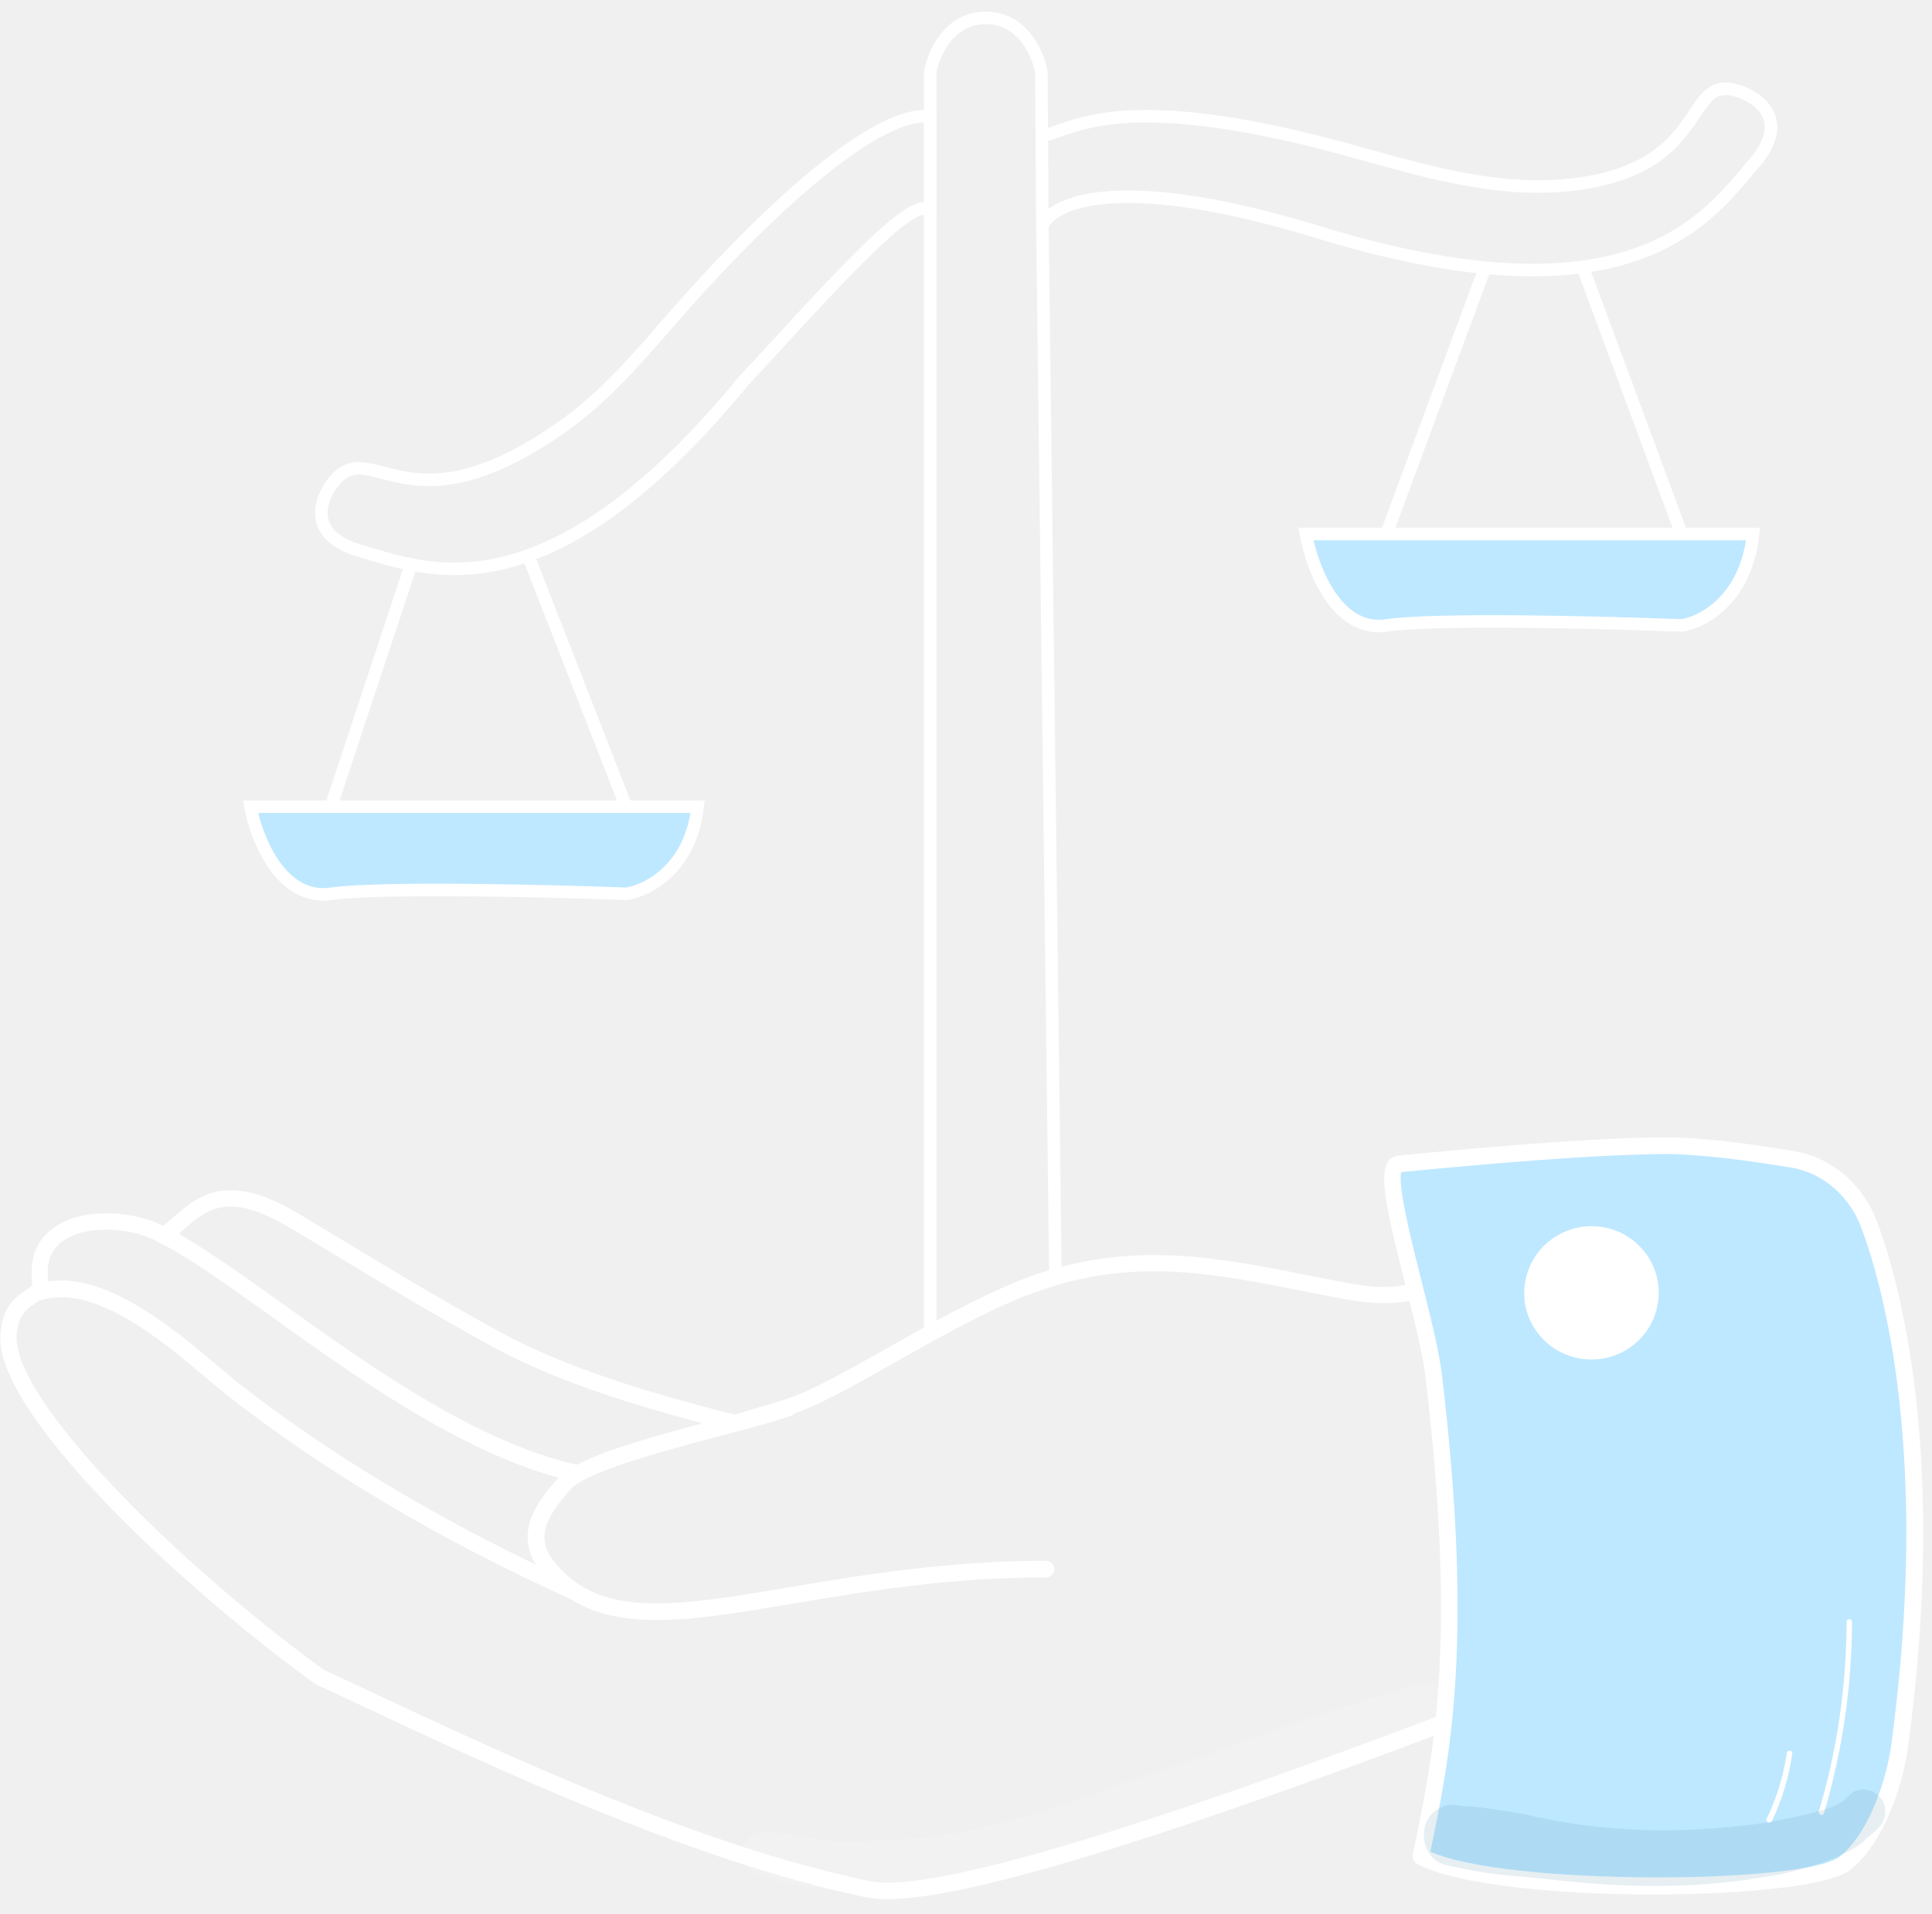
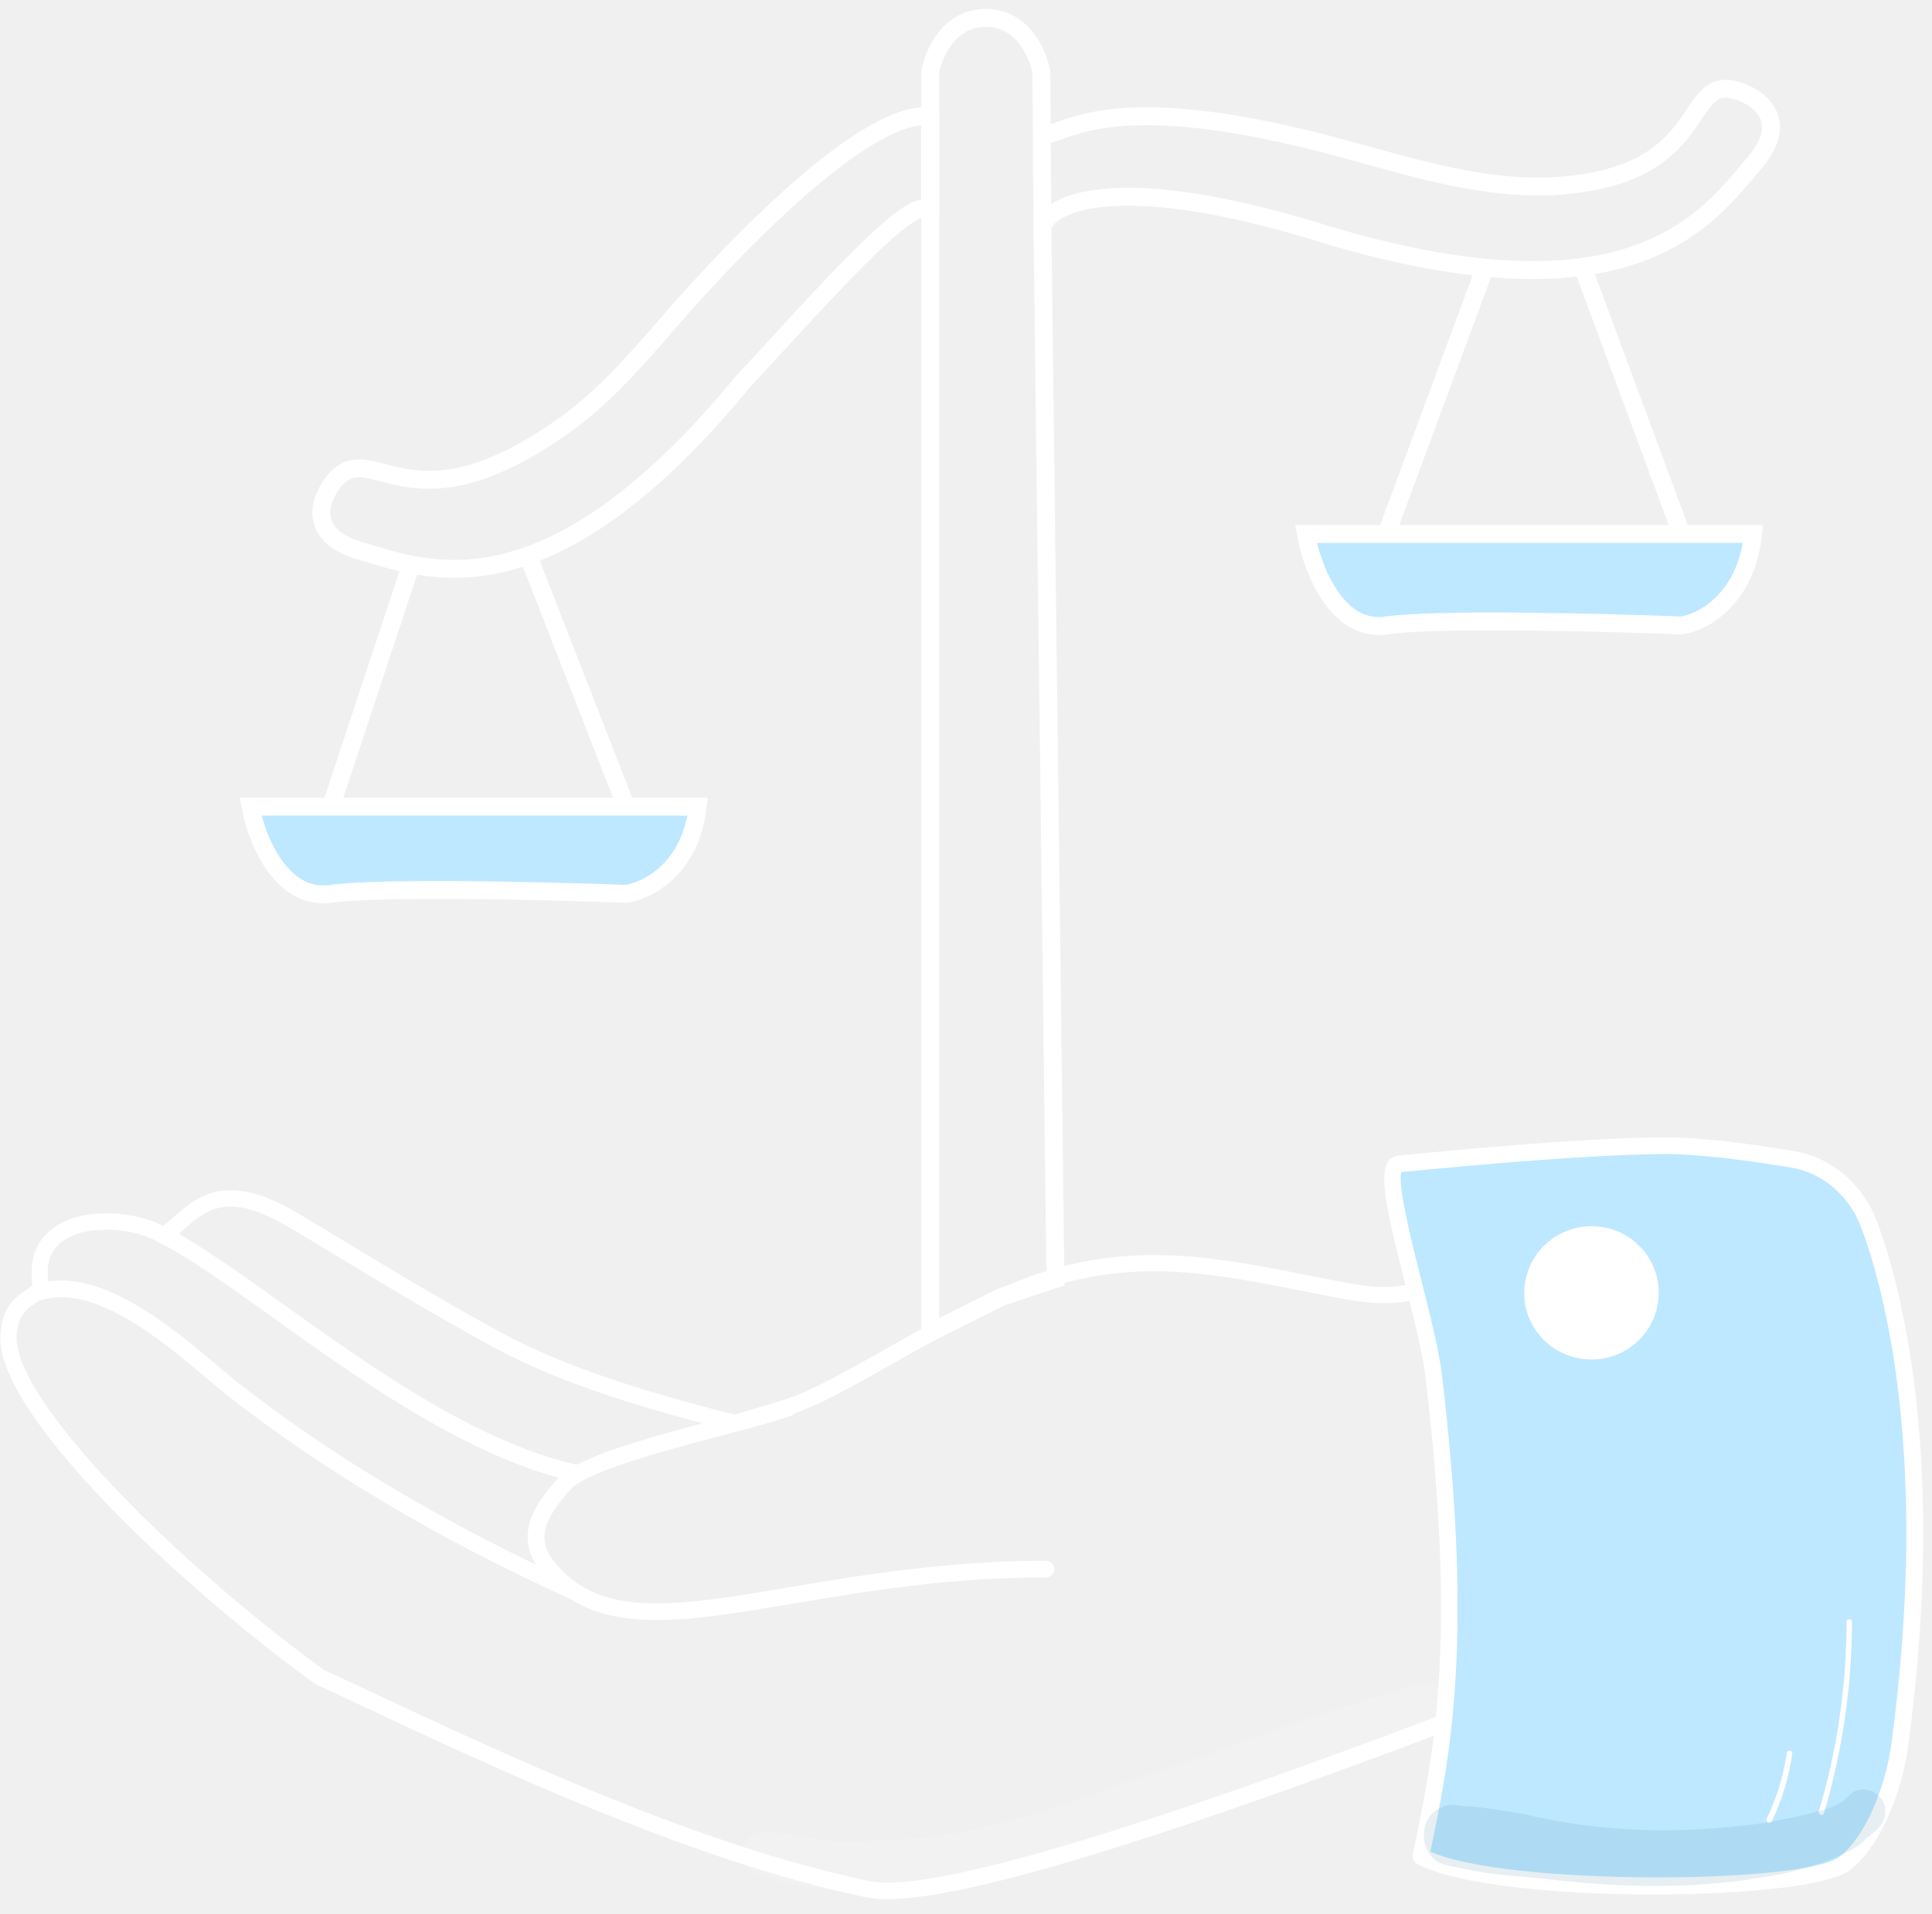
<svg xmlns="http://www.w3.org/2000/svg" height="201" viewBox="0 0 108 107" fill="none">
  <path d="M35 45.099H18.5H14C14.333 46.885 15.7 50.359 18.5 49.97C21.3 49.58 30.667 49.807 35 49.97C36.167 49.807 38.6 48.606 39 45.099H35Z" fill="#BEE8FF" />
  <path d="M35 45.099H18.5H14C14.333 46.885 15.7 50.359 18.5 49.97C21.3 49.58 30.667 49.807 35 49.97C36.167 49.807 38.6 48.606 39 45.099H35Z" fill="#BEE8FF" />
-   <path d="M23 31.5L18.5 45.099M18.5 45.099H35M18.5 45.099H14C14.333 46.885 15.7 50.359 18.5 49.97C21.3 49.58 30.667 49.807 35 49.97C36.167 49.807 38.6 48.606 39 45.099C37 45.099 35.5 45.099 35 45.099M35 45.099L29.5 31" stroke="white" stroke-width="0.7" />
+   <path d="M23 31.5L18.5 45.099M18.5 45.099H35M18.5 45.099H14C14.333 46.885 15.7 50.359 18.5 49.97C21.3 49.58 30.667 49.807 35 49.97C36.167 49.807 38.6 48.606 39 45.099C37 45.099 35.5 45.099 35 45.099M35 45.099L29.5 31" stroke="white" strokeWidth="0.7" />
  <path d="M94 29.854H77.5H73C73.333 31.729 74.7 35.377 77.5 34.968C80.3 34.559 89.667 34.798 94 34.968C95.167 34.798 97.6 33.536 98 29.854H94Z" fill="#BEE8FF" />
  <path d="M94 29.854H77.5H73C73.333 31.729 74.7 35.377 77.5 34.968C80.3 34.559 89.667 34.798 94 34.968C95.167 34.798 97.6 33.536 98 29.854H94Z" fill="#BEE8FF" />
-   <path d="M83 15L77.5 29.854M77.5 29.854H94M77.5 29.854H73C73.333 31.729 74.7 35.377 77.5 34.968C80.3 34.559 89.667 34.798 94 34.968C95.167 34.798 97.6 33.536 98 29.854C96 29.854 94.5 29.854 94 29.854M94 29.854L88.5 15" stroke="white" stroke-width="0.7" />
-   <path d="M58.237 7.583L58.213 4.038C58.04 3.026 57.177 1 55.106 1C53.035 1 52.173 3.026 52 4.038V74.5L56 72.5L59 71.5L58.272 12.647M58.237 7.583C59.742 7.435 62.17 4.824 74.946 8.272C79.005 9.367 83.116 10.712 87.307 10.375C95.679 9.701 94.021 4.207 97.043 5.051C98.251 5.389 100.15 6.672 98.079 9.103C95.49 12.141 91.348 18.218 74.263 13.154C62.665 9.508 58.77 11.297 58.272 12.647M58.237 7.583L58.272 12.647" stroke="white" stroke-width="0.7" />
-   <path d="M18.699 26.876C20.829 24.364 22.81 29.962 31.486 23.821C33.712 22.246 35.522 20.168 37.307 18.107C41.984 12.703 48.666 6.167 52 6.5L52 12C51.597 9.986 45.337 17.292 41.595 21.261C30.58 34.682 23.873 31.897 20.101 30.785C17.083 29.895 17.909 27.808 18.699 26.876Z" stroke="white" stroke-width="0.7" />
+   <path d="M83 15L77.5 29.854M77.5 29.854H94M77.5 29.854H73C73.333 31.729 74.7 35.377 77.5 34.968C80.3 34.559 89.667 34.798 94 34.968C95.167 34.798 97.6 33.536 98 29.854C96 29.854 94.5 29.854 94 29.854M94 29.854L88.5 15" stroke="white" strokeWidth="0.7" />
+   <path d="M58.237 7.583L58.213 4.038C58.04 3.026 57.177 1 55.106 1C53.035 1 52.173 3.026 52 4.038V74.5L56 72.5L59 71.5L58.272 12.647M58.237 7.583C59.742 7.435 62.17 4.824 74.946 8.272C79.005 9.367 83.116 10.712 87.307 10.375C95.679 9.701 94.021 4.207 97.043 5.051C98.251 5.389 100.15 6.672 98.079 9.103C95.49 12.141 91.348 18.218 74.263 13.154C62.665 9.508 58.77 11.297 58.272 12.647M58.237 7.583L58.272 12.647" stroke="white" strokeWidth="0.7" />
+   <path d="M18.699 26.876C20.829 24.364 22.81 29.962 31.486 23.821C33.712 22.246 35.522 20.168 37.307 18.107C41.984 12.703 48.666 6.167 52 6.5L52 12C51.597 9.986 45.337 17.292 41.595 21.261C30.58 34.682 23.873 31.897 20.101 30.785C17.083 29.895 17.909 27.808 18.699 26.876Z" stroke="white" strokeWidth="0.7" />
  <path d="M49.581 106.177C49.139 106.177 48.761 106.139 48.446 106.076C38.874 104.111 27.726 98.883 20.349 95.419C19.403 94.978 18.507 94.55 17.662 94.172C17.637 94.16 17.612 94.147 17.587 94.122C10.108 88.693 -0.27 79.031 0.02 74.622C0.121 73.022 0.902 72.506 1.419 72.153C1.798 71.901 1.823 71.851 1.798 71.674C1.583 69.936 2.416 69.004 3.16 68.538C4.787 67.492 7.511 67.706 9.125 68.538C9.301 68.399 9.465 68.248 9.642 68.097C10.991 66.913 12.53 65.565 16.187 67.568C16.729 67.87 17.738 68.475 18.999 69.243C21.395 70.692 24.674 72.682 28.003 74.496C31.774 76.549 36.503 77.922 41.081 79.094C41.775 78.867 42.304 78.716 42.783 78.577C44.536 78.061 45.192 77.872 49.228 75.579L49.694 75.315C52.242 73.879 55.722 71.901 58.497 71.057C63.793 69.457 68.144 70.314 73.176 71.309C73.592 71.397 74.008 71.473 74.437 71.561C77.93 72.241 78.977 72.443 86.052 68.626C89.431 66.799 92.534 67.089 95.825 67.391C97.83 67.58 99.898 67.769 102.156 67.492C103.051 67.379 104.3 67.669 105.208 69.621C107.742 75.151 105.775 90.381 103.53 92.421C103.493 92.459 103.442 92.484 103.404 92.51C99.596 94.122 96.985 93.933 94.463 93.744C92.017 93.568 89.709 93.391 86.279 94.714C72.18 100.131 55.621 106.177 49.581 106.177ZM18.091 93.353C18.911 93.731 19.806 94.147 20.739 94.588C28.079 98.027 39.164 103.229 48.622 105.169C53.73 106.215 77.11 97.221 85.913 93.832C89.545 92.434 92.067 92.623 94.501 92.799C97.01 92.988 99.381 93.152 102.938 91.665C104.88 89.675 106.645 75 104.35 69.999C103.543 68.248 102.585 68.374 102.269 68.412L102.219 67.946L102.269 68.412C99.911 68.701 97.792 68.5 95.737 68.311C92.458 68.009 89.633 67.744 86.493 69.432C79.418 73.249 78.119 73.211 74.248 72.455C73.819 72.367 73.39 72.292 72.974 72.203C67.854 71.196 63.819 70.389 58.749 71.939C56.075 72.745 52.633 74.698 50.136 76.109L49.669 76.373C45.533 78.716 44.852 78.918 43.023 79.447C42.531 79.598 41.964 79.761 41.22 80.001C41.131 80.026 41.043 80.026 40.955 80.013C36.289 78.817 31.421 77.418 27.537 75.29C24.195 73.476 20.903 71.473 18.495 70.012C17.234 69.243 16.237 68.651 15.708 68.361C12.618 66.673 11.508 67.656 10.222 68.777C9.97 69.004 9.705 69.231 9.415 69.445C9.263 69.558 9.049 69.571 8.885 69.47C7.586 68.664 5.001 68.424 3.626 69.306C2.882 69.785 2.567 70.528 2.693 71.536C2.794 72.317 2.277 72.657 1.911 72.909C1.47 73.211 1.003 73.513 0.928 74.66C0.713 78.2 9.617 87.168 18.091 93.353Z" fill="white" />
  <path d="M36.718 90.57C34.069 90.57 31.951 89.94 30.349 88.025C28.646 85.984 29.769 84.208 31.232 82.609C32.253 81.487 35.797 80.492 40.312 79.296C41.901 78.88 43.263 78.515 43.918 78.263C44.158 78.162 44.435 78.288 44.524 78.527C44.625 78.766 44.498 79.044 44.259 79.132C43.553 79.409 42.166 79.774 40.551 80.203C37.487 81.009 32.846 82.231 31.925 83.238C30.248 85.078 30.021 86.173 31.068 87.421C33.641 90.507 37.84 89.801 44.183 88.731C48.08 88.076 52.923 87.257 58.471 87.257C58.724 87.257 58.938 87.471 58.938 87.723C58.938 87.987 58.724 88.189 58.471 88.189C53.011 88.189 48.408 88.97 44.347 89.65C41.447 90.141 38.899 90.57 36.718 90.57Z" fill="white" />
  <path d="M78.195 65.074C82.432 64.658 88.737 64.091 93.013 64.053C95.055 64.041 98.032 64.457 100.213 64.809C102.13 65.124 103.77 66.51 104.489 68.462C106.229 73.148 108.209 82.734 106.191 97.599C105.901 99.702 104.854 102.839 103.114 104.187C100.894 105.887 83.252 105.95 79.431 103.784C80.477 98.695 82.003 92.384 80.149 76.915C79.733 73.375 76.871 65.2 78.195 65.074Z" fill="#BEE8FF" />
  <path d="M92.42 105.913C87.022 105.913 81.297 105.371 79.204 104.187C79.027 104.086 78.939 103.884 78.977 103.683L79.103 103.066C80.15 98.014 81.448 91.728 79.683 76.965C79.532 75.68 79.04 73.728 78.561 71.826C77.489 67.593 77.085 65.666 77.602 64.935C77.728 64.746 77.93 64.633 78.144 64.608C82.874 64.154 88.838 63.612 93 63.587C95.094 63.562 98.108 63.99 100.289 64.356C102.37 64.696 104.148 66.207 104.93 68.311C106.191 71.687 108.877 81.311 106.658 97.674C106.343 100.03 105.182 103.204 103.392 104.565C102.257 105.434 97.49 105.913 92.42 105.913ZM79.96 103.519C84.172 105.434 100.819 105.346 102.824 103.809C104.325 102.663 105.422 99.778 105.725 97.536C107.906 81.374 105.283 71.939 104.047 68.626C103.379 66.85 101.878 65.565 100.125 65.275C97.994 64.922 95.031 64.507 93 64.519C88.902 64.557 83.025 65.074 78.334 65.527C78.107 66.22 78.914 69.445 79.456 71.599C79.948 73.526 80.44 75.516 80.604 76.852C82.382 91.766 81.07 98.14 80.011 103.255L79.96 103.519Z" fill="white" />
  <path d="M89.62 69.092C87.842 68.739 86.102 69.885 85.736 71.649C85.383 73.412 86.531 75.138 88.321 75.491C90.1 75.844 91.84 74.697 92.206 72.934C92.559 71.158 91.398 69.444 89.62 69.092Z" fill="white" />
  <path d="M88.965 76.008C88.725 76.008 88.473 75.982 88.221 75.932C87.224 75.731 86.379 75.164 85.824 74.332C85.269 73.501 85.08 72.518 85.282 71.548C85.686 69.533 87.678 68.223 89.709 68.626C90.705 68.827 91.55 69.394 92.105 70.226C92.66 71.057 92.849 72.04 92.647 73.01C92.294 74.786 90.718 76.008 88.965 76.008ZM88.965 69.495C87.64 69.495 86.468 70.415 86.19 71.737C86.039 72.468 86.19 73.198 86.606 73.828C87.022 74.458 87.666 74.886 88.41 75.038C89.936 75.34 91.436 74.357 91.739 72.846C91.89 72.115 91.739 71.385 91.323 70.755C90.907 70.125 90.263 69.697 89.519 69.545C89.343 69.508 89.154 69.495 88.965 69.495Z" fill="white" />
  <path d="M101.828 101.466C101.815 101.466 101.803 101.466 101.778 101.453C101.689 101.428 101.651 101.34 101.677 101.264C102.698 97.838 103.215 94.273 103.228 90.671C103.228 90.582 103.303 90.519 103.379 90.519C103.467 90.519 103.53 90.595 103.53 90.671C103.518 94.311 102.988 97.901 101.967 101.353C101.954 101.416 101.891 101.466 101.828 101.466Z" fill="white" />
  <path d="M98.902 101.907C98.877 101.907 98.852 101.907 98.839 101.894C98.763 101.856 98.725 101.768 98.763 101.68C99.318 100.521 99.697 99.287 99.886 98.002C99.898 97.913 99.974 97.863 100.062 97.876C100.151 97.888 100.201 97.964 100.188 98.052C99.999 99.375 99.608 100.647 99.041 101.831C99.016 101.869 98.965 101.907 98.902 101.907Z" fill="white" />
  <path d="M32.14 89.461C32.077 89.461 32.014 89.448 31.951 89.423C24.599 86.11 17.902 82.117 12.58 77.91C12.29 77.67 11.937 77.381 11.546 77.053C9.163 75.025 5.152 71.636 2.176 72.733C1.937 72.821 1.659 72.695 1.571 72.455C1.483 72.216 1.609 71.939 1.848 71.851C5.342 70.578 9.592 74.181 12.139 76.335C12.53 76.663 12.87 76.952 13.148 77.179C18.407 81.349 25.04 85.291 32.316 88.579C32.556 88.68 32.657 88.957 32.556 89.197C32.493 89.36 32.329 89.461 32.14 89.461Z" fill="white" />
  <path d="M32.14 82.823C32.102 82.823 32.077 82.823 32.039 82.81C26.212 81.513 20.096 77.129 15.191 73.614C12.681 71.813 10.512 70.264 8.822 69.42C8.595 69.306 8.494 69.029 8.608 68.79C8.721 68.563 8.999 68.462 9.238 68.576C10.991 69.457 13.198 71.032 15.733 72.846C20.575 76.31 26.604 80.631 32.241 81.89C32.493 81.941 32.657 82.193 32.594 82.445C32.556 82.684 32.354 82.823 32.14 82.823Z" fill="white" />
  <g opacity="0.129">
    <path d="M103.341 100.408C103.266 100.483 103.114 100.609 103.013 100.71C102.9 100.786 102.736 100.861 102.648 100.912C102.433 101 102.358 101.05 102.698 100.886C101.714 101.403 98.524 101.97 97.389 102.071C92.748 102.587 88.876 102.297 85.181 101.415C83.529 101.151 82.924 101.05 82.193 100.987C81.65 101 81.07 100.76 80.578 101.05C79.166 101.592 79.317 103.872 80.768 104.25C83.706 104.93 84.387 104.804 87.161 105.132C90.995 105.547 94.867 105.598 98.675 104.93C101.033 104.59 103.795 103.544 104.325 102.776C104.804 102.398 105.409 101.995 105.384 101.29C105.422 100.206 104.047 99.614 103.341 100.408Z" fill="#4582A4" />
  </g>
  <g opacity="0.129">
    <path d="M43.212 102.448C43.199 102.448 43.187 102.448 43.175 102.448C43.199 102.436 43.199 102.448 43.212 102.448Z" fill="white" />
  </g>
  <g opacity="0.129">
    <path d="M80.793 94.815C80.301 93.908 79.154 93.92 78.384 94.424C78.372 94.424 78.359 94.437 78.347 94.437C78.347 94.437 78.334 94.437 78.321 94.449C76.606 95.004 74.879 95.482 73.163 96.049C70.881 96.855 66.366 98.581 62.86 99.652C61.738 100.143 57.791 101.529 55.357 102.071C52.469 102.751 50.413 102.927 46.958 102.965C45.936 102.902 43.805 102.461 43.225 102.448C43.313 102.461 43.301 102.461 43.225 102.448C43.225 102.448 43.225 102.448 43.212 102.448C43.149 102.436 43.099 102.423 43.036 102.423C43.111 102.436 43.149 102.436 43.2 102.448C43.149 102.436 43.099 102.436 43.023 102.423C42.721 102.335 42.393 102.385 42.128 102.549C41.258 103.04 41.434 104.539 42.405 104.779C43.893 105.32 45.444 105.623 47.021 105.686C48.471 105.787 49.921 105.799 51.359 105.56C51.246 105.572 51.12 105.598 51.006 105.61C55.117 105.283 59.026 103.935 62.949 102.688C64.109 102.461 67.552 101.201 69.834 100.433C72.646 99.539 75.446 98.619 78.195 97.561C78.422 97.46 79.091 97.271 79.103 97.233C79.128 97.233 79.141 97.233 79.166 97.233C80.377 97.183 81.449 96.137 80.793 94.815Z" fill="white" />
  </g>
</svg>
